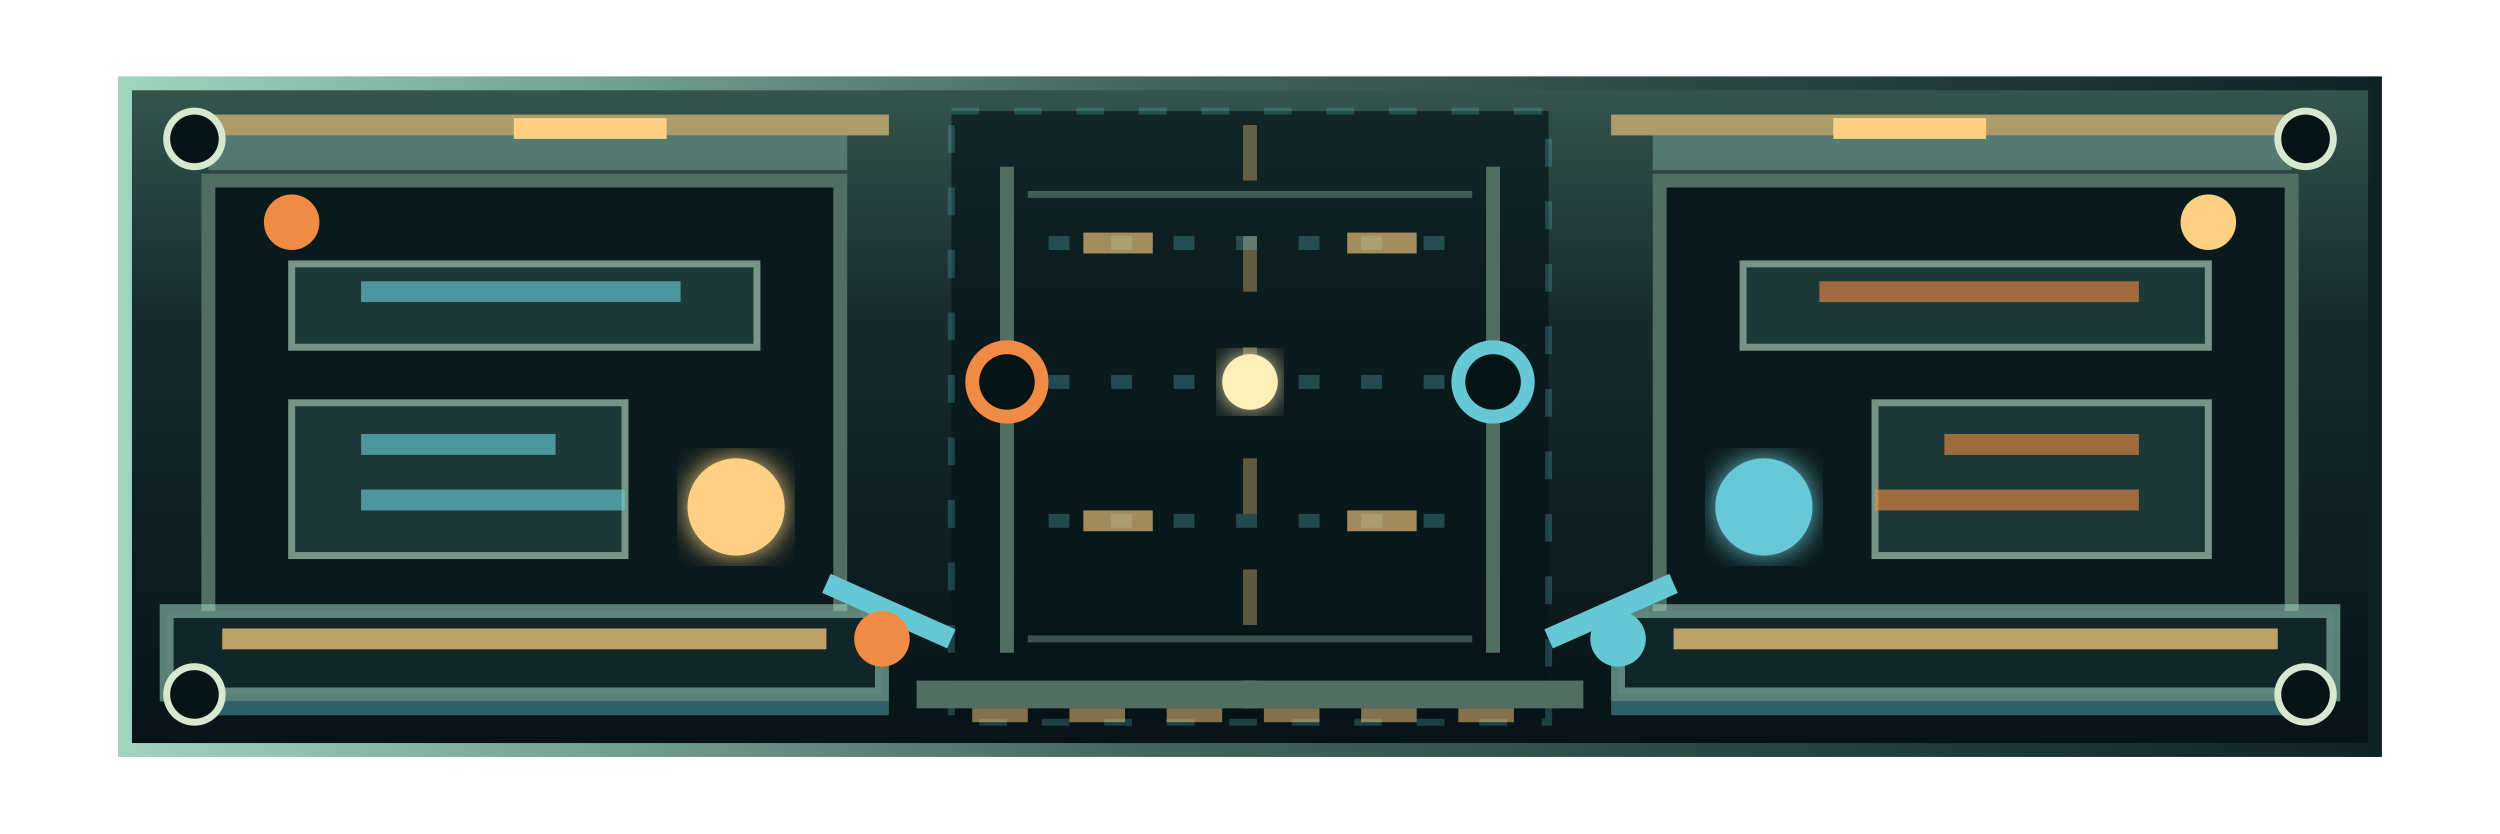
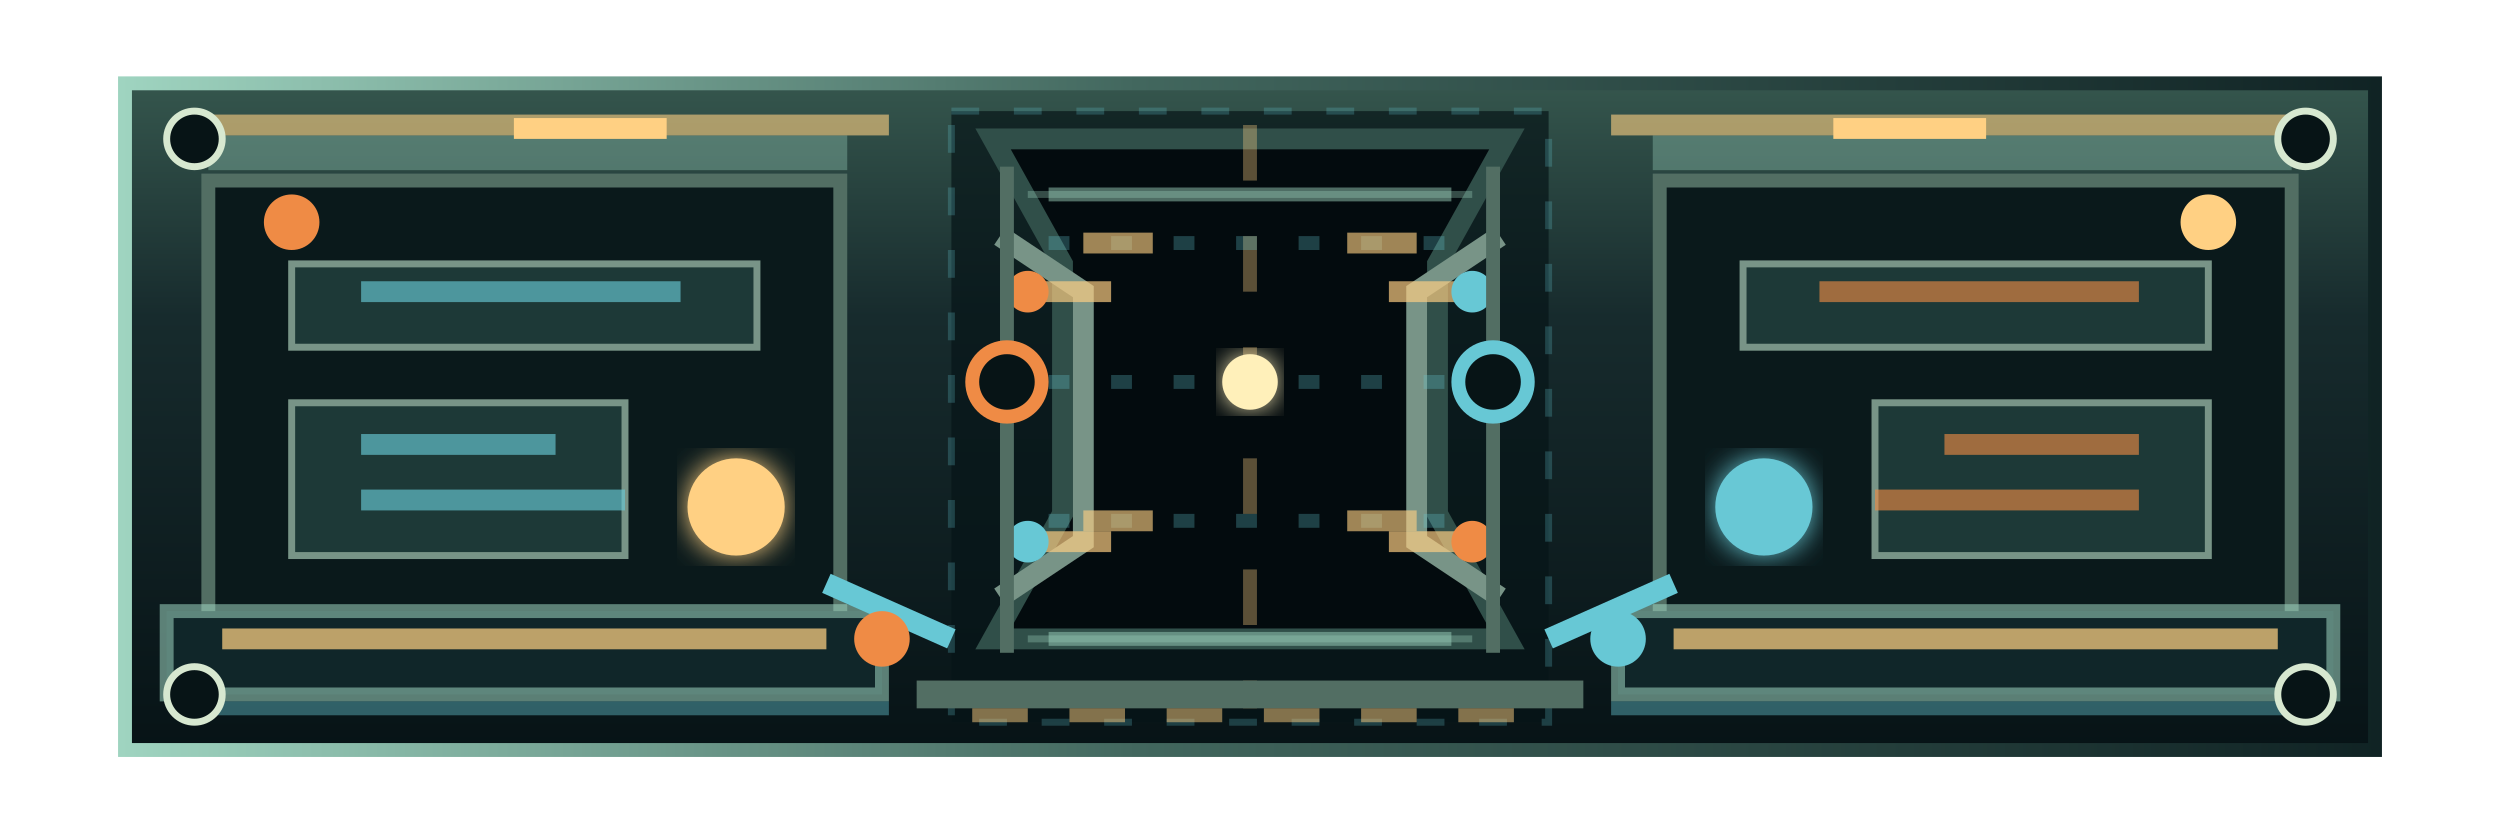
<svg xmlns="http://www.w3.org/2000/svg" viewBox="0 0 360 120" fill="none" role="img" aria-label="Upper approach service manifold">
  <defs>
    <linearGradient id="shell" x1="0" y1="0" x2="0" y2="1">
      <stop stop-color="#35564d" />
      <stop offset=".35" stop-color="#172b2d" />
      <stop offset="1" stop-color="#071316" />
    </linearGradient>
    <linearGradient id="metal">
      <stop stop-color="#9fd4c0" />
      <stop offset=".45" stop-color="#42675e" />
      <stop offset="1" stop-color="#102324" />
    </linearGradient>
    <filter id="glow">
      <feGaussianBlur stdDeviation="2" result="b" />
      <feMerge>
        <feMergeNode in="b" />
        <feMergeNode in="SourceGraphic" />
      </feMerge>
    </filter>
  </defs>
  <path d="M18 12h324v96H18z" fill="url(#shell)" stroke="url(#metal)" stroke-width="2" />
  <path d="M137 16h86v88h-86z" fill="#071518" fill-opacity=".7" stroke="#67c8d5" stroke-opacity=".24" stroke-dasharray="4 5" />
+   <path d="M143 20h74l-10 18v36l10 18h-74l10-18V38z" fill="#030b0e" stroke="#304f49" stroke-width="3" />
+   <path d="M151 28h58M151 92h58" stroke="#9fd4c0" stroke-opacity=".48" stroke-width="2" />
+   <path d="M144 34l12 8v36l-12 8M216 34l-12 8v36l12 8" stroke="#789487" stroke-width="3" />
+   <path d="M148 42h12M148 78h12M200 42h12M200 78h12" stroke="#ffd083" stroke-opacity=".68" stroke-width="3" />
+   <circle cx="148" cy="42" r="3" fill="#ef8b45" />
+   <circle cx="212" cy="42" r="3" fill="#67c8d5" />
+   <circle cx="148" cy="78" r="3" fill="#67c8d5" />
+   <circle cx="212" cy="78" r="3" fill="#ef8b45" />
  <path d="M180 18v84" stroke="#ffd083" stroke-opacity=".35" stroke-width="2" stroke-dasharray="8 8" />
  <path d="M148 28h64M148 92h64" stroke="#9fd4c0" stroke-opacity=".32" />
  <path d="M145 24v70M215 24v70" stroke="#526e63" stroke-width="2" />
  <path d="M151 35h58M151 55h58M151 75h58" stroke="#67c8d5" stroke-opacity=".28" stroke-width="2" stroke-dasharray="3 6" />
  <path d="M156 35h10M194 35h10M156 75h10M194 75h10" stroke="#ffd083" stroke-opacity=".62" stroke-width="3" />
  <circle cx="145" cy="55" r="5" fill="#071416" stroke="#ef8b45" stroke-width="2" />
  <circle cx="215" cy="55" r="5" fill="#071416" stroke="#67c8d5" stroke-width="2" />
  <circle cx="180" cy="55" r="4" fill="#fff0ba" filter="url(#glow)" />
  <path d="M30 26h91v68H30z" fill="#0a191b" stroke="#526e63" stroke-width="2" />
  <path d="M42 38h67v12H42zM42 58h48v22H42z" fill="#1d3937" stroke="#789487" />
  <path d="M52 42h46M52 64h28M52 72h38" stroke="#67c8d5" stroke-width="3" stroke-opacity=".65" />
  <circle cx="106" cy="73" r="7" fill="#ffd083" filter="url(#glow)" />
  <circle cx="42" cy="32" r="4" fill="#ef8b45" />
  <path d="M239 26h91v68h-91z" fill="#0a191b" stroke="#526e63" stroke-width="2" />
  <path d="M251 38h67v12h-67zM270 58h48v22h-48z" fill="#1d3937" stroke="#789487" />
  <path d="M262 42h46M280 64h28M270 72h38" stroke="#ef8b45" stroke-width="3" stroke-opacity=".62" />
  <circle cx="254" cy="73" r="7" fill="#67c8d5" filter="url(#glow)" />
  <circle cx="318" cy="32" r="4" fill="#ffd083" />
  <path d="M24 88h103v12H24zM233 88h103v12H233z" fill="#102629" stroke="#9fd4c0" stroke-opacity=".55" stroke-width="2" />
  <path d="M32 92h87M241 92h87" stroke="#ffd083" stroke-opacity=".72" stroke-width="3" />
  <path d="M119 84l18 8M241 84l-18 8" stroke="#67c8d5" stroke-width="3" />
  <circle cx="127" cy="92" r="4" fill="#ef8b45" />
  <circle cx="233" cy="92" r="4" fill="#67c8d5" />
  <path d="M132 100h96" stroke="#526e63" stroke-width="4" />
  <path d="M140 103h80" stroke="#ffd083" stroke-opacity=".5" stroke-width="2" stroke-dasharray="8 6" />
  <path d="M30 22h92M238 22h92" stroke="#9fd4c0" stroke-opacity=".35" stroke-width="5" />
  <path d="M26 18h102M232 18h102" stroke="#ffd083" stroke-opacity=".6" stroke-width="3" />
  <path d="M26 102h102M232 102h102" stroke="#67c8d5" stroke-opacity=".42" stroke-width="2" />
  <g fill="#071416" stroke="#d7e8d0">
    <circle cx="28" cy="20" r="4" />
    <circle cx="332" cy="20" r="4" />
    <circle cx="28" cy="100" r="4" />
    <circle cx="332" cy="100" r="4" />
  </g>
  <g fill="#ffd083">
    <rect x="74" y="17" width="22" height="3" />
    <rect x="264" y="17" width="22" height="3" />
  </g>
</svg>
